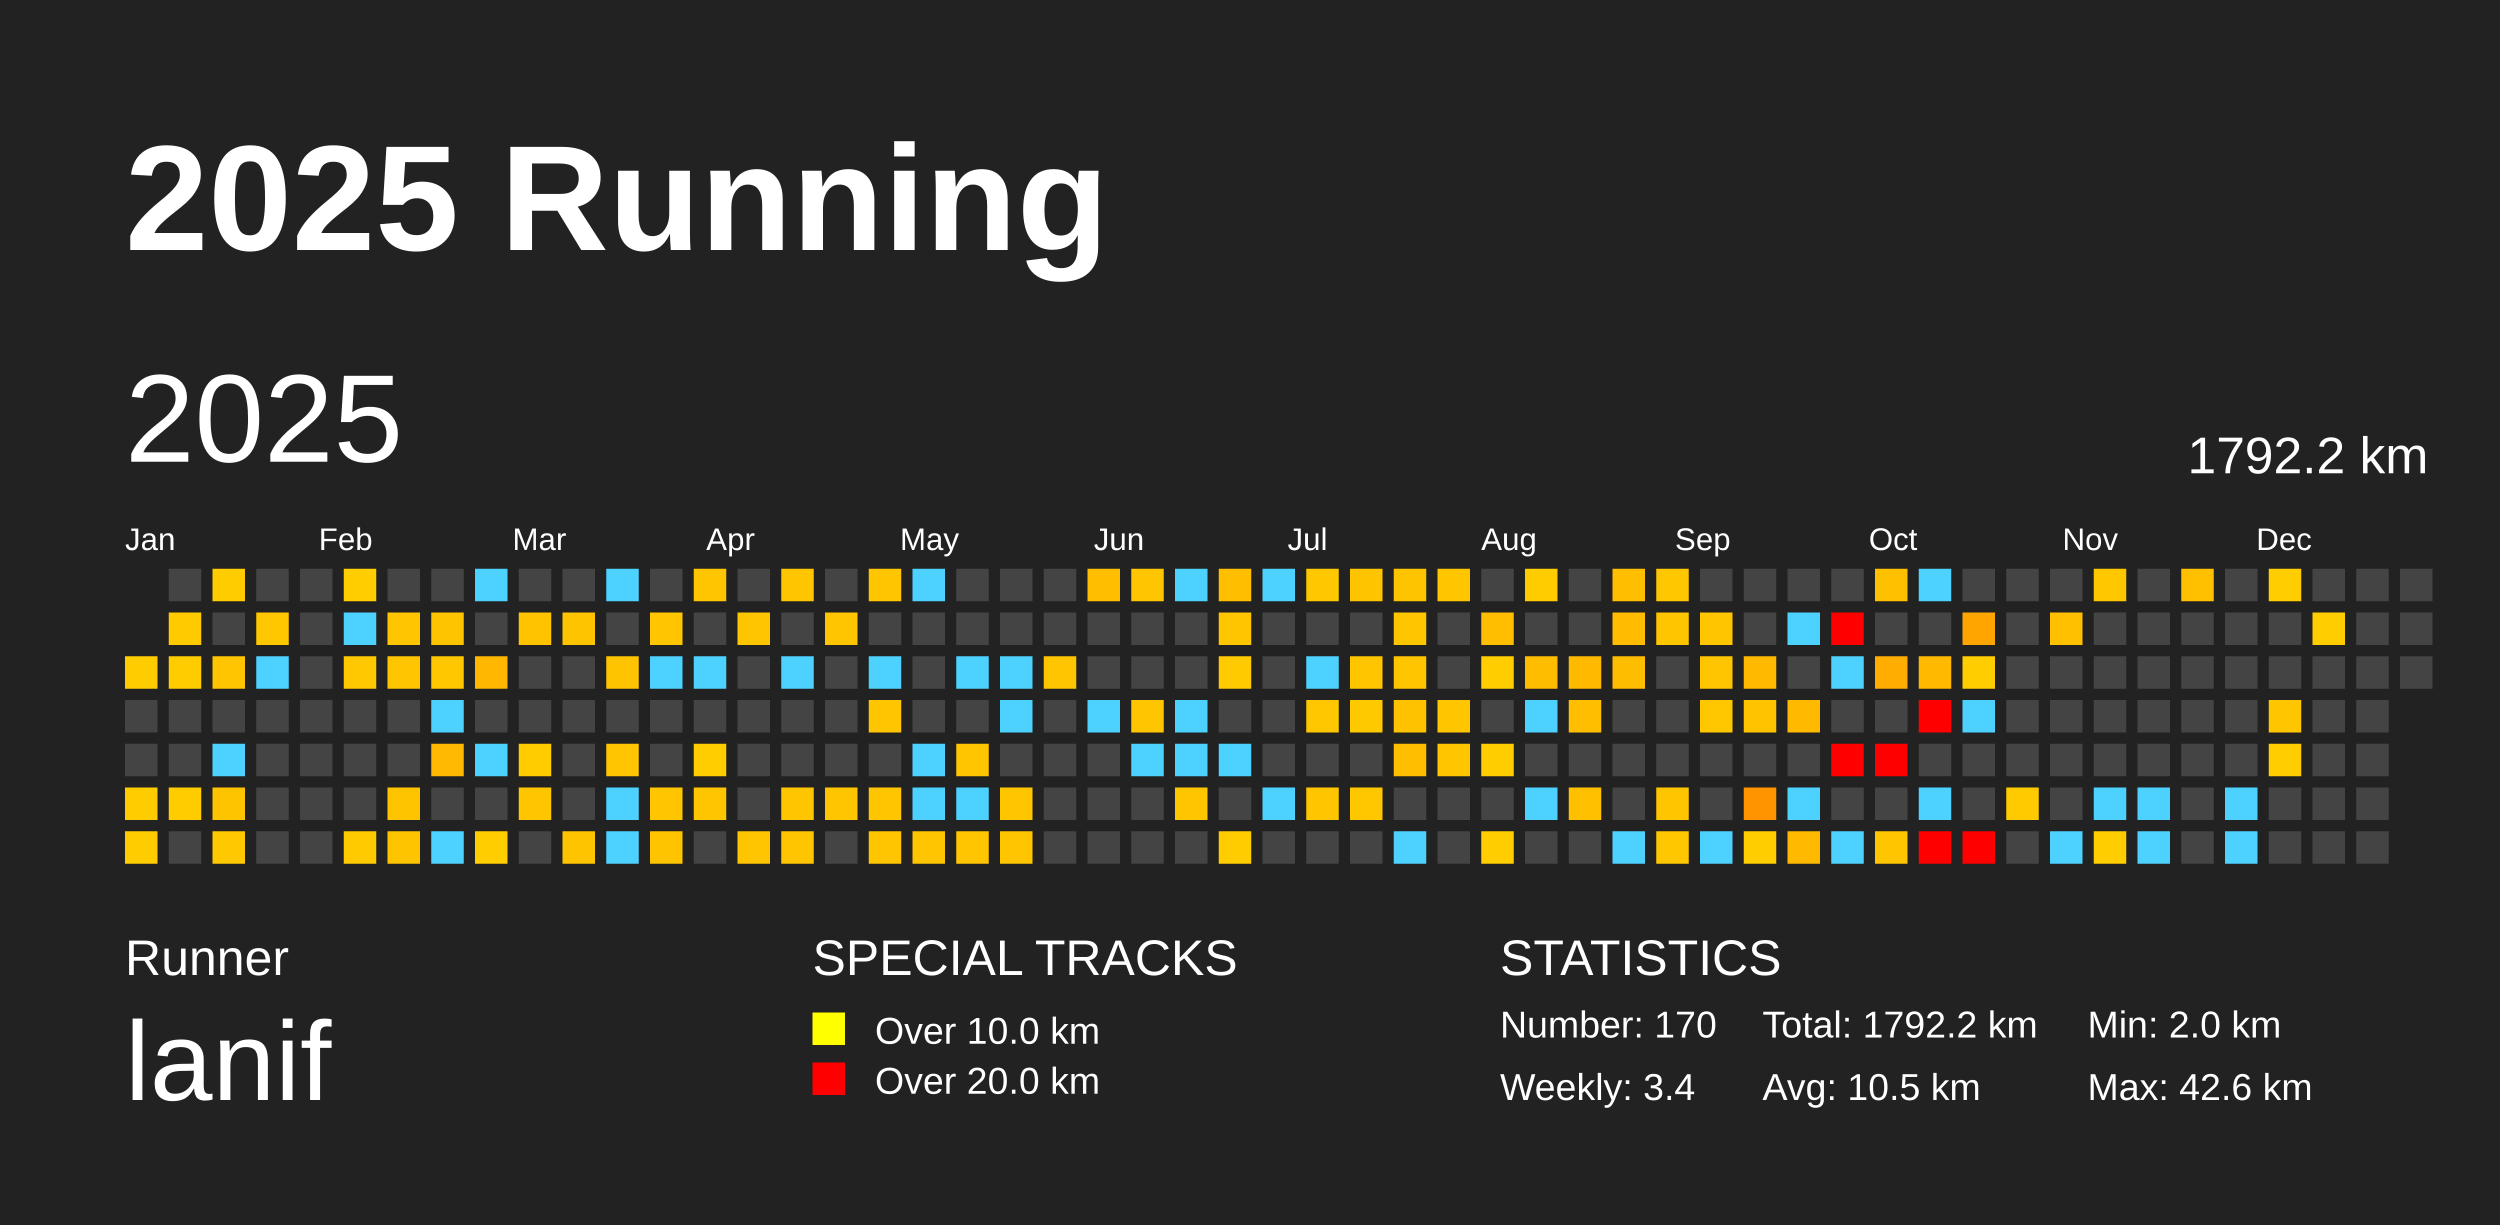
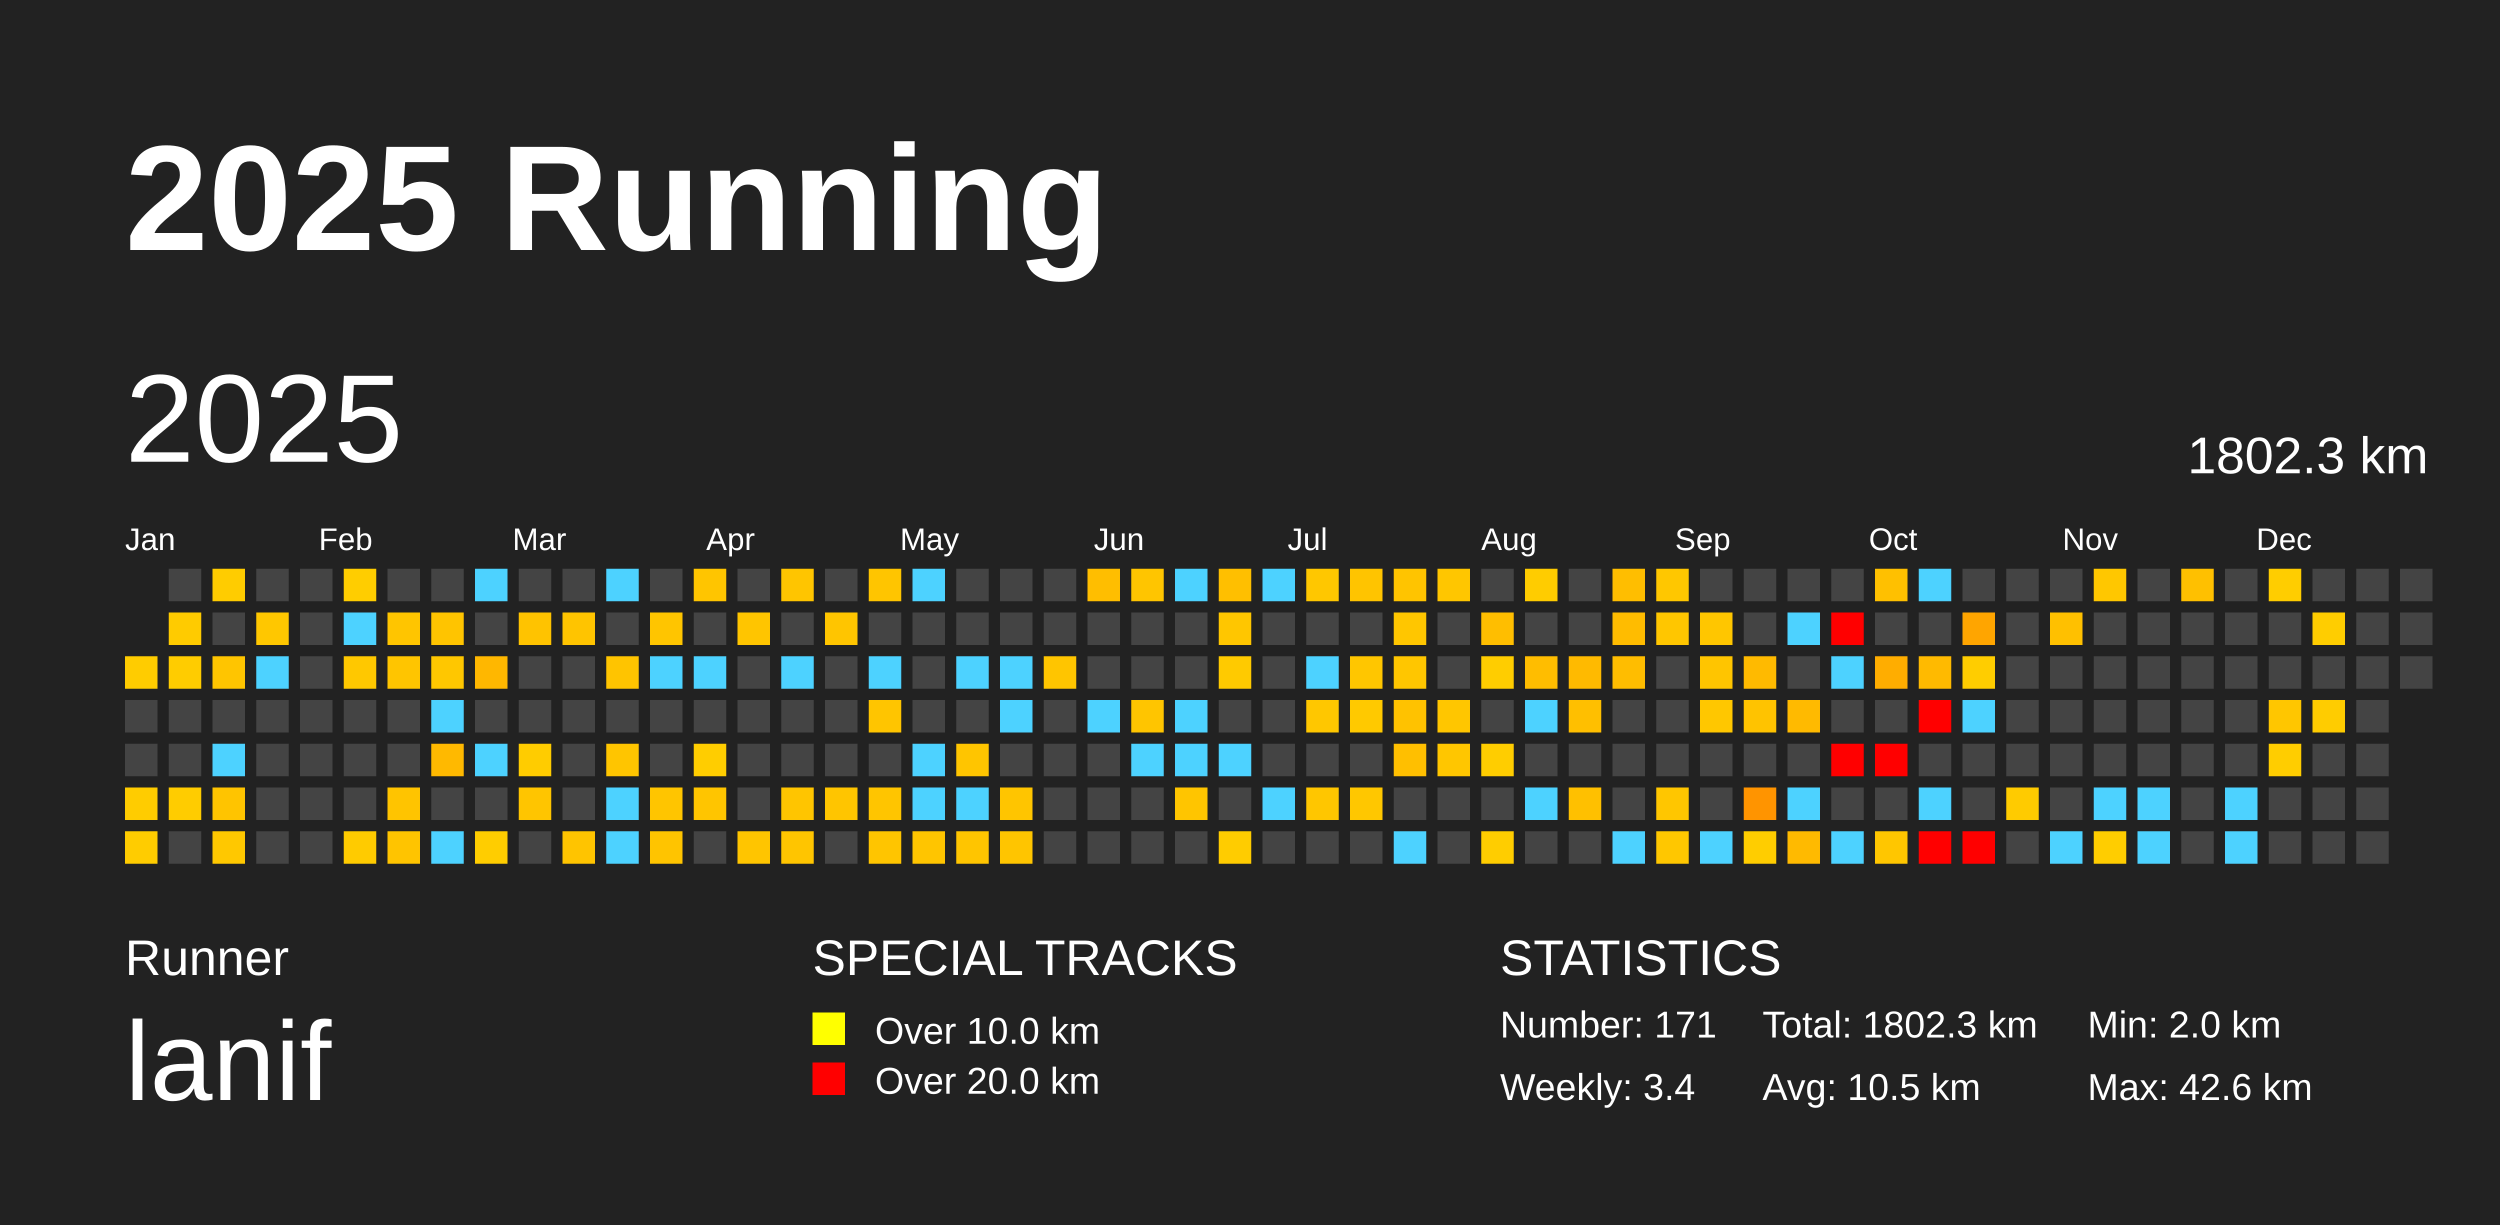
<svg xmlns="http://www.w3.org/2000/svg" baseProfile="full" height="98mm" version="1.1" viewBox="0,0,200,98" width="200mm">
  <defs />
  <rect fill="#222222" height="98" width="200" x="0" y="0" />
  <text fill="#FFFFFF" style="font-size:12px; font-family:Arial; font-weight:bold;" x="10" y="20">2025 Running</text>
  <text fill="#FFFFFF" style="font-size:4px; font-family:Arial" x="10" y="78">Runner</text>
  <text fill="#FFFFFF" style="font-size:9px; font-family:Arial" x="10" y="88">lanif</text>
  <text fill="#FFFFFF" style="font-size:4px; font-family:Arial" x="65" y="78">SPECIAL TRACKS</text>
  <rect fill="yellow" height="2.6" width="2.6" x="65" y="81" />
  <text fill="#FFFFFF" style="font-size:3px; font-family:Arial" x="70" y="83.5">Over 10.0 km</text>
  <rect fill="red" height="2.6" width="2.6" x="65" y="85" />
  <text fill="#FFFFFF" style="font-size:3px; font-family:Arial" x="70" y="87.5">Over 20.0 km</text>
  <text fill="#FFFFFF" style="font-size:4px; font-family:Arial" x="120" y="78">STATISTICS</text>
-   <text fill="#FFFFFF" style="font-size:3px; font-family:Arial" x="120" y="83">Number: 170</text>
+   <text fill="#FFFFFF" style="font-size:3px; font-family:Arial" x="120" y="83">Number: 171</text>
  <text fill="#FFFFFF" style="font-size:3px; font-family:Arial" x="120" y="88">Weekly: 3.4</text>
-   <text fill="#FFFFFF" style="font-size:3px; font-family:Arial" x="141" y="83">Total: 1792.2 km</text>
+   <text fill="#FFFFFF" style="font-size:3px; font-family:Arial" x="141" y="83">Total: 1802.3 km</text>
  <text fill="#FFFFFF" style="font-size:3px; font-family:Arial" x="141" y="88">Avg: 10.5 km</text>
  <text fill="#FFFFFF" style="font-size:3px; font-family:Arial" x="167" y="83">Min: 2.0 km</text>
  <text fill="#FFFFFF" style="font-size:3px; font-family:Arial" x="167" y="88">Max: 42.6 km</text>
  <text dominant-baseline="hanging" fill="#FFFFFF" style="font-size:10.0px; font-family:Arial;" x="10" y="30">2025</text>
-   <text dominant-baseline="hanging" fill="#FFFFFF" style="font-size:4.125px; font-family:Arial;" x="175" y="35">1792.2 km</text>
+   <text dominant-baseline="hanging" fill="#FFFFFF" style="font-size:4.125px; font-family:Arial;" x="175" y="35">1802.3 km</text>
  <text fill="#FFFFFF" style="font-size:2.5px; font-family:Arial" x="10.0" y="44">Jan</text>
  <text fill="#FFFFFF" style="font-size:2.5px; font-family:Arial" x="25.5" y="44">Feb</text>
  <text fill="#FFFFFF" style="font-size:2.5px; font-family:Arial" x="41.0" y="44">Mar</text>
  <text fill="#FFFFFF" style="font-size:2.5px; font-family:Arial" x="56.5" y="44">Apr</text>
  <text fill="#FFFFFF" style="font-size:2.5px; font-family:Arial" x="72.0" y="44">May</text>
  <text fill="#FFFFFF" style="font-size:2.5px; font-family:Arial" x="87.5" y="44">Jun</text>
  <text fill="#FFFFFF" style="font-size:2.5px; font-family:Arial" x="103.0" y="44">Jul</text>
  <text fill="#FFFFFF" style="font-size:2.5px; font-family:Arial" x="118.5" y="44">Aug</text>
  <text fill="#FFFFFF" style="font-size:2.5px; font-family:Arial" x="134.0" y="44">Sep</text>
  <text fill="#FFFFFF" style="font-size:2.5px; font-family:Arial" x="149.5" y="44">Oct</text>
  <text fill="#FFFFFF" style="font-size:2.5px; font-family:Arial" x="165.0" y="44">Nov</text>
  <text fill="#FFFFFF" style="font-size:2.5px; font-family:Arial" x="180.5" y="44">Dec</text>
  <rect fill="#ffcc00" height="2.6" width="2.6" x="10.0" y="52.5" />
  <rect fill="#444444" height="2.6" width="2.6" x="10.0" y="56.0" />
  <rect fill="#444444" height="2.6" width="2.6" x="10.0" y="59.5" />
  <rect fill="#ffcc00" height="2.6" width="2.6" x="10.0" y="63.0" />
  <rect fill="#ffcc00" height="2.6" width="2.6" x="10.0" y="66.5" />
  <rect fill="#444444" height="2.6" width="2.6" x="13.5" y="45.5" />
  <rect fill="#ffcb00" height="2.6" width="2.6" x="13.5" y="49.0" />
  <rect fill="#ffcc00" height="2.6" width="2.6" x="13.5" y="52.5" />
  <rect fill="#444444" height="2.6" width="2.6" x="13.5" y="56.0" />
  <rect fill="#444444" height="2.6" width="2.6" x="13.5" y="59.5" />
  <rect fill="#ffcc00" height="2.6" width="2.6" x="13.5" y="63.0" />
  <rect fill="#444444" height="2.6" width="2.6" x="13.5" y="66.5" />
  <rect fill="#ffcc00" height="2.6" width="2.6" x="17.0" y="45.5" />
  <rect fill="#444444" height="2.6" width="2.6" x="17.0" y="49.0" />
  <rect fill="#ffc500" height="2.6" width="2.6" x="17.0" y="52.5" />
  <rect fill="#444444" height="2.6" width="2.6" x="17.0" y="56.0" />
  <rect fill="#4dd2ff" height="2.6" width="2.6" x="17.0" y="59.5" />
  <rect fill="#ffc400" height="2.6" width="2.6" x="17.0" y="63.0" />
  <rect fill="#ffc800" height="2.6" width="2.6" x="17.0" y="66.5" />
  <rect fill="#444444" height="2.6" width="2.6" x="20.5" y="45.5" />
  <rect fill="#ffc700" height="2.6" width="2.6" x="20.5" y="49.0" />
  <rect fill="#4dd2ff" height="2.6" width="2.6" x="20.5" y="52.5" />
  <rect fill="#444444" height="2.6" width="2.6" x="20.5" y="56.0" />
  <rect fill="#444444" height="2.6" width="2.6" x="20.5" y="59.5" />
  <rect fill="#444444" height="2.6" width="2.6" x="20.5" y="63.0" />
  <rect fill="#444444" height="2.6" width="2.6" x="20.5" y="66.5" />
  <rect fill="#444444" height="2.6" width="2.6" x="24.0" y="45.5" />
  <rect fill="#444444" height="2.6" width="2.6" x="24.0" y="49.0" />
  <rect fill="#444444" height="2.6" width="2.6" x="24.0" y="52.5" />
  <rect fill="#444444" height="2.6" width="2.6" x="24.0" y="56.0" />
  <rect fill="#444444" height="2.6" width="2.6" x="24.0" y="59.5" />
  <rect fill="#444444" height="2.6" width="2.6" x="24.0" y="63.0" />
  <rect fill="#444444" height="2.6" width="2.6" x="24.0" y="66.5" />
  <rect fill="#ffcd00" height="2.6" width="2.6" x="27.5" y="45.5" />
  <rect fill="#4dd2ff" height="2.6" width="2.6" x="27.5" y="49.0" />
  <rect fill="#ffc800" height="2.6" width="2.6" x="27.5" y="52.5" />
  <rect fill="#444444" height="2.6" width="2.6" x="27.5" y="56.0" />
  <rect fill="#444444" height="2.6" width="2.6" x="27.5" y="59.5" />
  <rect fill="#444444" height="2.6" width="2.6" x="27.5" y="63.0" />
  <rect fill="#ffcb00" height="2.6" width="2.6" x="27.5" y="66.5" />
  <rect fill="#444444" height="2.6" width="2.6" x="31.0" y="45.5" />
  <rect fill="#ffc500" height="2.6" width="2.6" x="31.0" y="49.0" />
  <rect fill="#ffc500" height="2.6" width="2.6" x="31.0" y="52.5" />
  <rect fill="#444444" height="2.6" width="2.6" x="31.0" y="56.0" />
  <rect fill="#444444" height="2.6" width="2.6" x="31.0" y="59.5" />
  <rect fill="#ffc400" height="2.6" width="2.6" x="31.0" y="63.0" />
  <rect fill="#ffc400" height="2.6" width="2.6" x="31.0" y="66.5" />
  <rect fill="#444444" height="2.6" width="2.6" x="34.5" y="45.5" />
  <rect fill="#ffc400" height="2.6" width="2.6" x="34.5" y="49.0" />
  <rect fill="#ffc700" height="2.6" width="2.6" x="34.5" y="52.5" />
  <rect fill="#4dd2ff" height="2.6" width="2.6" x="34.5" y="56.0" />
  <rect fill="#ffb900" height="2.6" width="2.6" x="34.5" y="59.5" />
  <rect fill="#444444" height="2.6" width="2.6" x="34.5" y="63.0" />
  <rect fill="#4dd2ff" height="2.6" width="2.6" x="34.5" y="66.5" />
  <rect fill="#4dd2ff" height="2.6" width="2.6" x="38.0" y="45.5" />
  <rect fill="#444444" height="2.6" width="2.6" x="38.0" y="49.0" />
  <rect fill="#ffb700" height="2.6" width="2.6" x="38.0" y="52.5" />
  <rect fill="#444444" height="2.6" width="2.6" x="38.0" y="56.0" />
  <rect fill="#4dd2ff" height="2.6" width="2.6" x="38.0" y="59.5" />
  <rect fill="#444444" height="2.6" width="2.6" x="38.0" y="63.0" />
  <rect fill="#ffcd00" height="2.6" width="2.6" x="38.0" y="66.5" />
  <rect fill="#444444" height="2.6" width="2.6" x="41.5" y="45.5" />
  <rect fill="#ffc300" height="2.6" width="2.6" x="41.5" y="49.0" />
  <rect fill="#444444" height="2.6" width="2.6" x="41.5" y="52.5" />
  <rect fill="#444444" height="2.6" width="2.6" x="41.5" y="56.0" />
  <rect fill="#ffcc00" height="2.6" width="2.6" x="41.5" y="59.5" />
  <rect fill="#ffc500" height="2.6" width="2.6" x="41.5" y="63.0" />
  <rect fill="#444444" height="2.6" width="2.6" x="41.5" y="66.5" />
  <rect fill="#444444" height="2.6" width="2.6" x="45.0" y="45.5" />
  <rect fill="#ffc400" height="2.6" width="2.6" x="45.0" y="49.0" />
  <rect fill="#444444" height="2.6" width="2.6" x="45.0" y="52.5" />
  <rect fill="#444444" height="2.6" width="2.6" x="45.0" y="56.0" />
  <rect fill="#444444" height="2.6" width="2.6" x="45.0" y="59.5" />
  <rect fill="#444444" height="2.6" width="2.6" x="45.0" y="63.0" />
  <rect fill="#ffc400" height="2.6" width="2.6" x="45.0" y="66.5" />
  <rect fill="#4dd2ff" height="2.6" width="2.6" x="48.5" y="45.5" />
  <rect fill="#444444" height="2.6" width="2.6" x="48.5" y="49.0" />
  <rect fill="#ffc400" height="2.6" width="2.6" x="48.5" y="52.5" />
  <rect fill="#444444" height="2.6" width="2.6" x="48.5" y="56.0" />
  <rect fill="#ffc500" height="2.6" width="2.6" x="48.5" y="59.5" />
  <rect fill="#4dd2ff" height="2.6" width="2.6" x="48.5" y="63.0" />
  <rect fill="#4dd2ff" height="2.6" width="2.6" x="48.5" y="66.5" />
  <rect fill="#444444" height="2.6" width="2.6" x="52.0" y="45.5" />
  <rect fill="#ffc500" height="2.6" width="2.6" x="52.0" y="49.0" />
  <rect fill="#4dd2ff" height="2.6" width="2.6" x="52.0" y="52.5" />
  <rect fill="#444444" height="2.6" width="2.6" x="52.0" y="56.0" />
  <rect fill="#444444" height="2.6" width="2.6" x="52.0" y="59.5" />
  <rect fill="#ffc500" height="2.6" width="2.6" x="52.0" y="63.0" />
  <rect fill="#ffc400" height="2.6" width="2.6" x="52.0" y="66.5" />
  <rect fill="#ffc500" height="2.6" width="2.6" x="55.5" y="45.5" />
  <rect fill="#444444" height="2.6" width="2.6" x="55.5" y="49.0" />
  <rect fill="#4dd2ff" height="2.6" width="2.6" x="55.5" y="52.5" />
  <rect fill="#444444" height="2.6" width="2.6" x="55.5" y="56.0" />
  <rect fill="#ffcd00" height="2.6" width="2.6" x="55.5" y="59.5" />
  <rect fill="#ffc500" height="2.6" width="2.6" x="55.5" y="63.0" />
  <rect fill="#444444" height="2.6" width="2.6" x="55.5" y="66.5" />
  <rect fill="#444444" height="2.6" width="2.6" x="59.0" y="45.5" />
  <rect fill="#ffc500" height="2.6" width="2.6" x="59.0" y="49.0" />
  <rect fill="#444444" height="2.6" width="2.6" x="59.0" y="52.5" />
  <rect fill="#444444" height="2.6" width="2.6" x="59.0" y="56.0" />
  <rect fill="#444444" height="2.6" width="2.6" x="59.0" y="59.5" />
  <rect fill="#444444" height="2.6" width="2.6" x="59.0" y="63.0" />
  <rect fill="#ffc500" height="2.6" width="2.6" x="59.0" y="66.5" />
  <rect fill="#ffc500" height="2.6" width="2.6" x="62.5" y="45.5" />
  <rect fill="#444444" height="2.6" width="2.6" x="62.5" y="49.0" />
  <rect fill="#4dd2ff" height="2.6" width="2.6" x="62.5" y="52.5" />
  <rect fill="#444444" height="2.6" width="2.6" x="62.5" y="56.0" />
  <rect fill="#444444" height="2.6" width="2.6" x="62.5" y="59.5" />
  <rect fill="#ffc500" height="2.6" width="2.6" x="62.5" y="63.0" />
  <rect fill="#ffc500" height="2.6" width="2.6" x="62.5" y="66.5" />
  <rect fill="#444444" height="2.6" width="2.6" x="66.0" y="45.5" />
  <rect fill="#ffc500" height="2.6" width="2.6" x="66.0" y="49.0" />
  <rect fill="#444444" height="2.6" width="2.6" x="66.0" y="52.5" />
  <rect fill="#444444" height="2.6" width="2.6" x="66.0" y="56.0" />
  <rect fill="#444444" height="2.6" width="2.6" x="66.0" y="59.5" />
  <rect fill="#ffc500" height="2.6" width="2.6" x="66.0" y="63.0" />
  <rect fill="#444444" height="2.6" width="2.6" x="66.0" y="66.5" />
  <rect fill="#ffc500" height="2.6" width="2.6" x="69.5" y="45.5" />
  <rect fill="#444444" height="2.6" width="2.6" x="69.5" y="49.0" />
  <rect fill="#4dd2ff" height="2.6" width="2.6" x="69.5" y="52.5" />
  <rect fill="#ffc500" height="2.6" width="2.6" x="69.5" y="56.0" />
  <rect fill="#444444" height="2.6" width="2.6" x="69.5" y="59.5" />
  <rect fill="#ffc500" height="2.6" width="2.6" x="69.5" y="63.0" />
  <rect fill="#ffc500" height="2.6" width="2.6" x="69.5" y="66.5" />
  <rect fill="#4dd2ff" height="2.6" width="2.6" x="73.0" y="45.5" />
  <rect fill="#444444" height="2.6" width="2.6" x="73.0" y="49.0" />
  <rect fill="#444444" height="2.6" width="2.6" x="73.0" y="52.5" />
  <rect fill="#444444" height="2.6" width="2.6" x="73.0" y="56.0" />
  <rect fill="#4dd2ff" height="2.6" width="2.6" x="73.0" y="59.5" />
  <rect fill="#4dd2ff" height="2.6" width="2.6" x="73.0" y="63.0" />
  <rect fill="#ffc500" height="2.6" width="2.6" x="73.0" y="66.5" />
  <rect fill="#444444" height="2.6" width="2.6" x="76.5" y="45.5" />
  <rect fill="#444444" height="2.6" width="2.6" x="76.5" y="49.0" />
  <rect fill="#4dd2ff" height="2.6" width="2.6" x="76.5" y="52.5" />
  <rect fill="#444444" height="2.6" width="2.6" x="76.5" y="56.0" />
  <rect fill="#ffc500" height="2.6" width="2.6" x="76.5" y="59.5" />
  <rect fill="#4dd2ff" height="2.6" width="2.6" x="76.5" y="63.0" />
  <rect fill="#ffc500" height="2.6" width="2.6" x="76.5" y="66.5" />
  <rect fill="#444444" height="2.6" width="2.6" x="80.0" y="45.5" />
  <rect fill="#444444" height="2.6" width="2.6" x="80.0" y="49.0" />
  <rect fill="#4dd2ff" height="2.6" width="2.6" x="80.0" y="52.5" />
  <rect fill="#4dd2ff" height="2.6" width="2.6" x="80.0" y="56.0" />
  <rect fill="#444444" height="2.6" width="2.6" x="80.0" y="59.5" />
  <rect fill="#ffc500" height="2.6" width="2.6" x="80.0" y="63.0" />
  <rect fill="#ffc500" height="2.6" width="2.6" x="80.0" y="66.5" />
  <rect fill="#444444" height="2.6" width="2.6" x="83.5" y="45.5" />
  <rect fill="#444444" height="2.6" width="2.6" x="83.5" y="49.0" />
  <rect fill="#ffc500" height="2.6" width="2.6" x="83.5" y="52.5" />
  <rect fill="#444444" height="2.6" width="2.6" x="83.5" y="56.0" />
  <rect fill="#444444" height="2.6" width="2.6" x="83.5" y="59.5" />
  <rect fill="#444444" height="2.6" width="2.6" x="83.5" y="63.0" />
  <rect fill="#444444" height="2.6" width="2.6" x="83.5" y="66.5" />
  <rect fill="#ffbe00" height="2.6" width="2.6" x="87.0" y="45.5" />
  <rect fill="#444444" height="2.6" width="2.6" x="87.0" y="49.0" />
  <rect fill="#444444" height="2.6" width="2.6" x="87.0" y="52.5" />
  <rect fill="#4dd2ff" height="2.6" width="2.6" x="87.0" y="56.0" />
  <rect fill="#444444" height="2.6" width="2.6" x="87.0" y="59.5" />
  <rect fill="#444444" height="2.6" width="2.6" x="87.0" y="63.0" />
  <rect fill="#444444" height="2.6" width="2.6" x="87.0" y="66.5" />
  <rect fill="#ffc500" height="2.6" width="2.6" x="90.5" y="45.5" />
  <rect fill="#444444" height="2.6" width="2.6" x="90.5" y="49.0" />
  <rect fill="#444444" height="2.6" width="2.6" x="90.5" y="52.5" />
  <rect fill="#ffc500" height="2.6" width="2.6" x="90.5" y="56.0" />
  <rect fill="#4dd2ff" height="2.6" width="2.6" x="90.5" y="59.5" />
  <rect fill="#444444" height="2.6" width="2.6" x="90.5" y="63.0" />
  <rect fill="#444444" height="2.6" width="2.6" x="90.5" y="66.5" />
  <rect fill="#4dd2ff" height="2.6" width="2.6" x="94.0" y="45.5" />
  <rect fill="#444444" height="2.6" width="2.6" x="94.0" y="49.0" />
  <rect fill="#444444" height="2.6" width="2.6" x="94.0" y="52.5" />
  <rect fill="#4dd2ff" height="2.6" width="2.6" x="94.0" y="56.0" />
  <rect fill="#4dd2ff" height="2.6" width="2.6" x="94.0" y="59.5" />
  <rect fill="#ffc500" height="2.6" width="2.6" x="94.0" y="63.0" />
  <rect fill="#444444" height="2.6" width="2.6" x="94.0" y="66.5" />
  <rect fill="#ffbf00" height="2.6" width="2.6" x="97.5" y="45.5" />
  <rect fill="#ffc600" height="2.6" width="2.6" x="97.5" y="49.0" />
  <rect fill="#ffca00" height="2.6" width="2.6" x="97.5" y="52.5" />
  <rect fill="#444444" height="2.6" width="2.6" x="97.5" y="56.0" />
  <rect fill="#4dd2ff" height="2.6" width="2.6" x="97.5" y="59.5" />
  <rect fill="#444444" height="2.6" width="2.6" x="97.5" y="63.0" />
  <rect fill="#ffcc00" height="2.6" width="2.6" x="97.5" y="66.5" />
  <rect fill="#4dd2ff" height="2.6" width="2.6" x="101.0" y="45.5" />
  <rect fill="#444444" height="2.6" width="2.6" x="101.0" y="49.0" />
  <rect fill="#444444" height="2.6" width="2.6" x="101.0" y="52.5" />
  <rect fill="#444444" height="2.6" width="2.6" x="101.0" y="56.0" />
  <rect fill="#444444" height="2.6" width="2.6" x="101.0" y="59.5" />
  <rect fill="#4dd2ff" height="2.6" width="2.6" x="101.0" y="63.0" />
  <rect fill="#444444" height="2.6" width="2.6" x="101.0" y="66.5" />
  <rect fill="#ffc700" height="2.6" width="2.6" x="104.5" y="45.5" />
  <rect fill="#444444" height="2.6" width="2.6" x="104.5" y="49.0" />
  <rect fill="#4dd2ff" height="2.6" width="2.6" x="104.5" y="52.5" />
  <rect fill="#ffc700" height="2.6" width="2.6" x="104.5" y="56.0" />
  <rect fill="#444444" height="2.6" width="2.6" x="104.5" y="59.5" />
  <rect fill="#ffc600" height="2.6" width="2.6" x="104.5" y="63.0" />
  <rect fill="#444444" height="2.6" width="2.6" x="104.5" y="66.5" />
  <rect fill="#ffc400" height="2.6" width="2.6" x="108.0" y="45.5" />
  <rect fill="#444444" height="2.6" width="2.6" x="108.0" y="49.0" />
  <rect fill="#ffc600" height="2.6" width="2.6" x="108.0" y="52.5" />
  <rect fill="#ffc900" height="2.6" width="2.6" x="108.0" y="56.0" />
  <rect fill="#444444" height="2.6" width="2.6" x="108.0" y="59.5" />
  <rect fill="#ffc700" height="2.6" width="2.6" x="108.0" y="63.0" />
  <rect fill="#444444" height="2.6" width="2.6" x="108.0" y="66.5" />
  <rect fill="#ffc400" height="2.6" width="2.6" x="111.5" y="45.5" />
  <rect fill="#ffc600" height="2.6" width="2.6" x="111.5" y="49.0" />
  <rect fill="#ffc600" height="2.6" width="2.6" x="111.5" y="52.5" />
  <rect fill="#ffc200" height="2.6" width="2.6" x="111.5" y="56.0" />
  <rect fill="#ffbf00" height="2.6" width="2.6" x="111.5" y="59.5" />
  <rect fill="#444444" height="2.6" width="2.6" x="111.5" y="63.0" />
  <rect fill="#4dd2ff" height="2.6" width="2.6" x="111.5" y="66.5" />
  <rect fill="#ffc600" height="2.6" width="2.6" x="115.0" y="45.5" />
  <rect fill="#444444" height="2.6" width="2.6" x="115.0" y="49.0" />
  <rect fill="#444444" height="2.6" width="2.6" x="115.0" y="52.5" />
  <rect fill="#ffc600" height="2.6" width="2.6" x="115.0" y="56.0" />
  <rect fill="#ffc600" height="2.6" width="2.6" x="115.0" y="59.5" />
  <rect fill="#444444" height="2.6" width="2.6" x="115.0" y="63.0" />
  <rect fill="#444444" height="2.6" width="2.6" x="115.0" y="66.5" />
  <rect fill="#444444" height="2.6" width="2.6" x="118.5" y="45.5" />
  <rect fill="#ffbe00" height="2.6" width="2.6" x="118.5" y="49.0" />
  <rect fill="#ffcd00" height="2.6" width="2.6" x="118.5" y="52.5" />
  <rect fill="#444444" height="2.6" width="2.6" x="118.5" y="56.0" />
  <rect fill="#ffcd00" height="2.6" width="2.6" x="118.5" y="59.5" />
  <rect fill="#444444" height="2.6" width="2.6" x="118.5" y="63.0" />
  <rect fill="#ffcd00" height="2.6" width="2.6" x="118.5" y="66.5" />
  <rect fill="#ffcc00" height="2.6" width="2.6" x="122.0" y="45.5" />
  <rect fill="#444444" height="2.6" width="2.6" x="122.0" y="49.0" />
  <rect fill="#ffbd00" height="2.6" width="2.6" x="122.0" y="52.5" />
  <rect fill="#4dd2ff" height="2.6" width="2.6" x="122.0" y="56.0" />
  <rect fill="#444444" height="2.6" width="2.6" x="122.0" y="59.5" />
  <rect fill="#4dd2ff" height="2.6" width="2.6" x="122.0" y="63.0" />
  <rect fill="#444444" height="2.6" width="2.6" x="122.0" y="66.5" />
  <rect fill="#444444" height="2.6" width="2.6" x="125.5" y="45.5" />
  <rect fill="#444444" height="2.6" width="2.6" x="125.5" y="49.0" />
  <rect fill="#ffba00" height="2.6" width="2.6" x="125.5" y="52.5" />
  <rect fill="#ffbf00" height="2.6" width="2.6" x="125.5" y="56.0" />
  <rect fill="#444444" height="2.6" width="2.6" x="125.5" y="59.5" />
  <rect fill="#ffc000" height="2.6" width="2.6" x="125.5" y="63.0" />
  <rect fill="#444444" height="2.6" width="2.6" x="125.5" y="66.5" />
  <rect fill="#ffbe00" height="2.6" width="2.6" x="129.0" y="45.5" />
  <rect fill="#ffbc00" height="2.6" width="2.6" x="129.0" y="49.0" />
  <rect fill="#ffbd00" height="2.6" width="2.6" x="129.0" y="52.5" />
  <rect fill="#444444" height="2.6" width="2.6" x="129.0" y="56.0" />
  <rect fill="#444444" height="2.6" width="2.6" x="129.0" y="59.5" />
  <rect fill="#444444" height="2.6" width="2.6" x="129.0" y="63.0" />
  <rect fill="#4dd2ff" height="2.6" width="2.6" x="129.0" y="66.5" />
  <rect fill="#ffc700" height="2.6" width="2.6" x="132.5" y="45.5" />
  <rect fill="#ffc600" height="2.6" width="2.6" x="132.5" y="49.0" />
  <rect fill="#444444" height="2.6" width="2.6" x="132.5" y="52.5" />
  <rect fill="#444444" height="2.6" width="2.6" x="132.5" y="56.0" />
  <rect fill="#444444" height="2.6" width="2.6" x="132.5" y="59.5" />
  <rect fill="#ffc600" height="2.6" width="2.6" x="132.5" y="63.0" />
  <rect fill="#ffc700" height="2.6" width="2.6" x="132.5" y="66.5" />
  <rect fill="#444444" height="2.6" width="2.6" x="136.0" y="45.5" />
  <rect fill="#ffc600" height="2.6" width="2.6" x="136.0" y="49.0" />
  <rect fill="#ffc500" height="2.6" width="2.6" x="136.0" y="52.5" />
  <rect fill="#ffc700" height="2.6" width="2.6" x="136.0" y="56.0" />
  <rect fill="#444444" height="2.6" width="2.6" x="136.0" y="59.5" />
  <rect fill="#444444" height="2.6" width="2.6" x="136.0" y="63.0" />
  <rect fill="#4dd2ff" height="2.6" width="2.6" x="136.0" y="66.5" />
  <rect fill="#444444" height="2.6" width="2.6" x="139.5" y="45.5" />
  <rect fill="#444444" height="2.6" width="2.6" x="139.5" y="49.0" />
  <rect fill="#ffba00" height="2.6" width="2.6" x="139.5" y="52.5" />
  <rect fill="#ffc300" height="2.6" width="2.6" x="139.5" y="56.0" />
  <rect fill="#444444" height="2.6" width="2.6" x="139.5" y="59.5" />
  <rect fill="#ff9400" height="2.6" width="2.6" x="139.5" y="63.0" />
  <rect fill="#ffcd00" height="2.6" width="2.6" x="139.5" y="66.5" />
  <rect fill="#444444" height="2.6" width="2.6" x="143.0" y="45.5" />
  <rect fill="#4dd2ff" height="2.6" width="2.6" x="143.0" y="49.0" />
  <rect fill="#444444" height="2.6" width="2.6" x="143.0" y="52.5" />
  <rect fill="#ffba00" height="2.6" width="2.6" x="143.0" y="56.0" />
  <rect fill="#444444" height="2.6" width="2.6" x="143.0" y="59.5" />
  <rect fill="#4dd2ff" height="2.6" width="2.6" x="143.0" y="63.0" />
  <rect fill="#ffba00" height="2.6" width="2.6" x="143.0" y="66.5" />
  <rect fill="#444444" height="2.6" width="2.6" x="146.5" y="45.5" />
  <rect fill="red" height="2.6" width="2.6" x="146.5" y="49.0" />
  <rect fill="#4dd2ff" height="2.6" width="2.6" x="146.5" y="52.5" />
  <rect fill="#444444" height="2.6" width="2.6" x="146.5" y="56.0" />
  <rect fill="red" height="2.6" width="2.6" x="146.5" y="59.5" />
  <rect fill="#444444" height="2.6" width="2.6" x="146.5" y="63.0" />
  <rect fill="#4dd2ff" height="2.6" width="2.6" x="146.5" y="66.5" />
  <rect fill="#ffc000" height="2.6" width="2.6" x="150.0" y="45.5" />
  <rect fill="#444444" height="2.6" width="2.6" x="150.0" y="49.0" />
  <rect fill="#ffad00" height="2.6" width="2.6" x="150.0" y="52.5" />
  <rect fill="#444444" height="2.6" width="2.6" x="150.0" y="56.0" />
  <rect fill="red" height="2.6" width="2.6" x="150.0" y="59.5" />
  <rect fill="#444444" height="2.6" width="2.6" x="150.0" y="63.0" />
  <rect fill="#ffc600" height="2.6" width="2.6" x="150.0" y="66.5" />
  <rect fill="#4dd2ff" height="2.6" width="2.6" x="153.5" y="45.5" />
  <rect fill="#444444" height="2.6" width="2.6" x="153.5" y="49.0" />
  <rect fill="#ffba00" height="2.6" width="2.6" x="153.5" y="52.5" />
  <rect fill="red" height="2.6" width="2.6" x="153.5" y="56.0" />
  <rect fill="#444444" height="2.6" width="2.6" x="153.5" y="59.5" />
  <rect fill="#4dd2ff" height="2.6" width="2.6" x="153.5" y="63.0" />
  <rect fill="red" height="2.6" width="2.6" x="153.5" y="66.5" />
  <rect fill="#444444" height="2.6" width="2.6" x="157.0" y="45.5" />
  <rect fill="#ffa500" height="2.6" width="2.6" x="157.0" y="49.0" />
  <rect fill="#ffcd00" height="2.6" width="2.6" x="157.0" y="52.5" />
  <rect fill="#4dd2ff" height="2.6" width="2.6" x="157.0" y="56.0" />
  <rect fill="#444444" height="2.6" width="2.6" x="157.0" y="59.5" />
  <rect fill="#444444" height="2.6" width="2.6" x="157.0" y="63.0" />
  <rect fill="red" height="2.6" width="2.6" x="157.0" y="66.5" />
  <rect fill="#444444" height="2.6" width="2.6" x="160.5" y="45.5" />
  <rect fill="#444444" height="2.6" width="2.6" x="160.5" y="49.0" />
  <rect fill="#444444" height="2.6" width="2.6" x="160.5" y="52.5" />
  <rect fill="#444444" height="2.6" width="2.6" x="160.5" y="56.0" />
  <rect fill="#444444" height="2.6" width="2.6" x="160.5" y="59.5" />
  <rect fill="#ffcb00" height="2.6" width="2.6" x="160.5" y="63.0" />
  <rect fill="#444444" height="2.6" width="2.6" x="160.5" y="66.5" />
  <rect fill="#444444" height="2.6" width="2.6" x="164.0" y="45.5" />
  <rect fill="#ffc000" height="2.6" width="2.6" x="164.0" y="49.0" />
  <rect fill="#444444" height="2.6" width="2.6" x="164.0" y="52.5" />
  <rect fill="#444444" height="2.6" width="2.6" x="164.0" y="56.0" />
  <rect fill="#444444" height="2.6" width="2.6" x="164.0" y="59.5" />
  <rect fill="#444444" height="2.6" width="2.6" x="164.0" y="63.0" />
  <rect fill="#4dd2ff" height="2.6" width="2.6" x="164.0" y="66.5" />
  <rect fill="#ffc700" height="2.6" width="2.6" x="167.5" y="45.5" />
  <rect fill="#444444" height="2.6" width="2.6" x="167.5" y="49.0" />
  <rect fill="#444444" height="2.6" width="2.6" x="167.5" y="52.5" />
  <rect fill="#444444" height="2.6" width="2.6" x="167.5" y="56.0" />
  <rect fill="#444444" height="2.6" width="2.6" x="167.5" y="59.5" />
  <rect fill="#4dd2ff" height="2.6" width="2.6" x="167.5" y="63.0" />
  <rect fill="#ffcd00" height="2.6" width="2.6" x="167.5" y="66.5" />
  <rect fill="#444444" height="2.6" width="2.6" x="171.0" y="45.5" />
  <rect fill="#444444" height="2.6" width="2.6" x="171.0" y="49.0" />
  <rect fill="#444444" height="2.6" width="2.6" x="171.0" y="52.5" />
  <rect fill="#444444" height="2.6" width="2.6" x="171.0" y="56.0" />
  <rect fill="#444444" height="2.6" width="2.6" x="171.0" y="59.5" />
  <rect fill="#4dd2ff" height="2.6" width="2.6" x="171.0" y="63.0" />
  <rect fill="#4dd2ff" height="2.6" width="2.6" x="171.0" y="66.5" />
  <rect fill="#ffc000" height="2.6" width="2.6" x="174.5" y="45.5" />
  <rect fill="#444444" height="2.6" width="2.6" x="174.5" y="49.0" />
  <rect fill="#444444" height="2.6" width="2.6" x="174.5" y="52.5" />
  <rect fill="#444444" height="2.6" width="2.6" x="174.5" y="56.0" />
  <rect fill="#444444" height="2.6" width="2.6" x="174.5" y="59.5" />
  <rect fill="#444444" height="2.6" width="2.6" x="174.5" y="63.0" />
  <rect fill="#444444" height="2.6" width="2.6" x="174.5" y="66.5" />
  <rect fill="#444444" height="2.6" width="2.6" x="178.0" y="45.5" />
  <rect fill="#444444" height="2.6" width="2.6" x="178.0" y="49.0" />
  <rect fill="#444444" height="2.6" width="2.6" x="178.0" y="52.5" />
  <rect fill="#444444" height="2.6" width="2.6" x="178.0" y="56.0" />
  <rect fill="#444444" height="2.6" width="2.6" x="178.0" y="59.5" />
  <rect fill="#4dd2ff" height="2.6" width="2.6" x="178.0" y="63.0" />
  <rect fill="#4dd2ff" height="2.6" width="2.6" x="178.0" y="66.5" />
  <rect fill="#ffcd00" height="2.6" width="2.6" x="181.5" y="45.5" />
  <rect fill="#444444" height="2.6" width="2.6" x="181.5" y="49.0" />
  <rect fill="#444444" height="2.6" width="2.6" x="181.5" y="52.5" />
  <rect fill="#ffc600" height="2.6" width="2.6" x="181.5" y="56.0" />
  <rect fill="#ffcd00" height="2.6" width="2.6" x="181.5" y="59.5" />
  <rect fill="#444444" height="2.6" width="2.6" x="181.5" y="63.0" />
  <rect fill="#444444" height="2.6" width="2.6" x="181.5" y="66.5" />
  <rect fill="#444444" height="2.6" width="2.6" x="185.0" y="45.5" />
  <rect fill="#ffcd00" height="2.6" width="2.6" x="185.0" y="49.0" />
  <rect fill="#444444" height="2.6" width="2.6" x="185.0" y="52.5" />
-   <rect fill="#444444" height="2.6" width="2.6" x="185.0" y="56.0" />
+   <rect fill="#ffcc00" height="2.6" width="2.6" x="185.0" y="56.0" />
  <rect fill="#444444" height="2.6" width="2.6" x="185.0" y="59.5" />
  <rect fill="#444444" height="2.6" width="2.6" x="185.0" y="63.0" />
  <rect fill="#444444" height="2.6" width="2.6" x="185.0" y="66.5" />
  <rect fill="#444444" height="2.6" width="2.6" x="188.5" y="45.5" />
  <rect fill="#444444" height="2.6" width="2.6" x="188.5" y="49.0" />
  <rect fill="#444444" height="2.6" width="2.6" x="188.5" y="52.5" />
  <rect fill="#444444" height="2.6" width="2.6" x="188.5" y="56.0" />
  <rect fill="#444444" height="2.6" width="2.6" x="188.5" y="59.5" />
  <rect fill="#444444" height="2.6" width="2.6" x="188.5" y="63.0" />
  <rect fill="#444444" height="2.6" width="2.6" x="188.5" y="66.5" />
  <rect fill="#444444" height="2.6" width="2.6" x="192.0" y="45.5" />
  <rect fill="#444444" height="2.6" width="2.6" x="192.0" y="49.0" />
  <rect fill="#444444" height="2.6" width="2.6" x="192.0" y="52.5" />
</svg>
